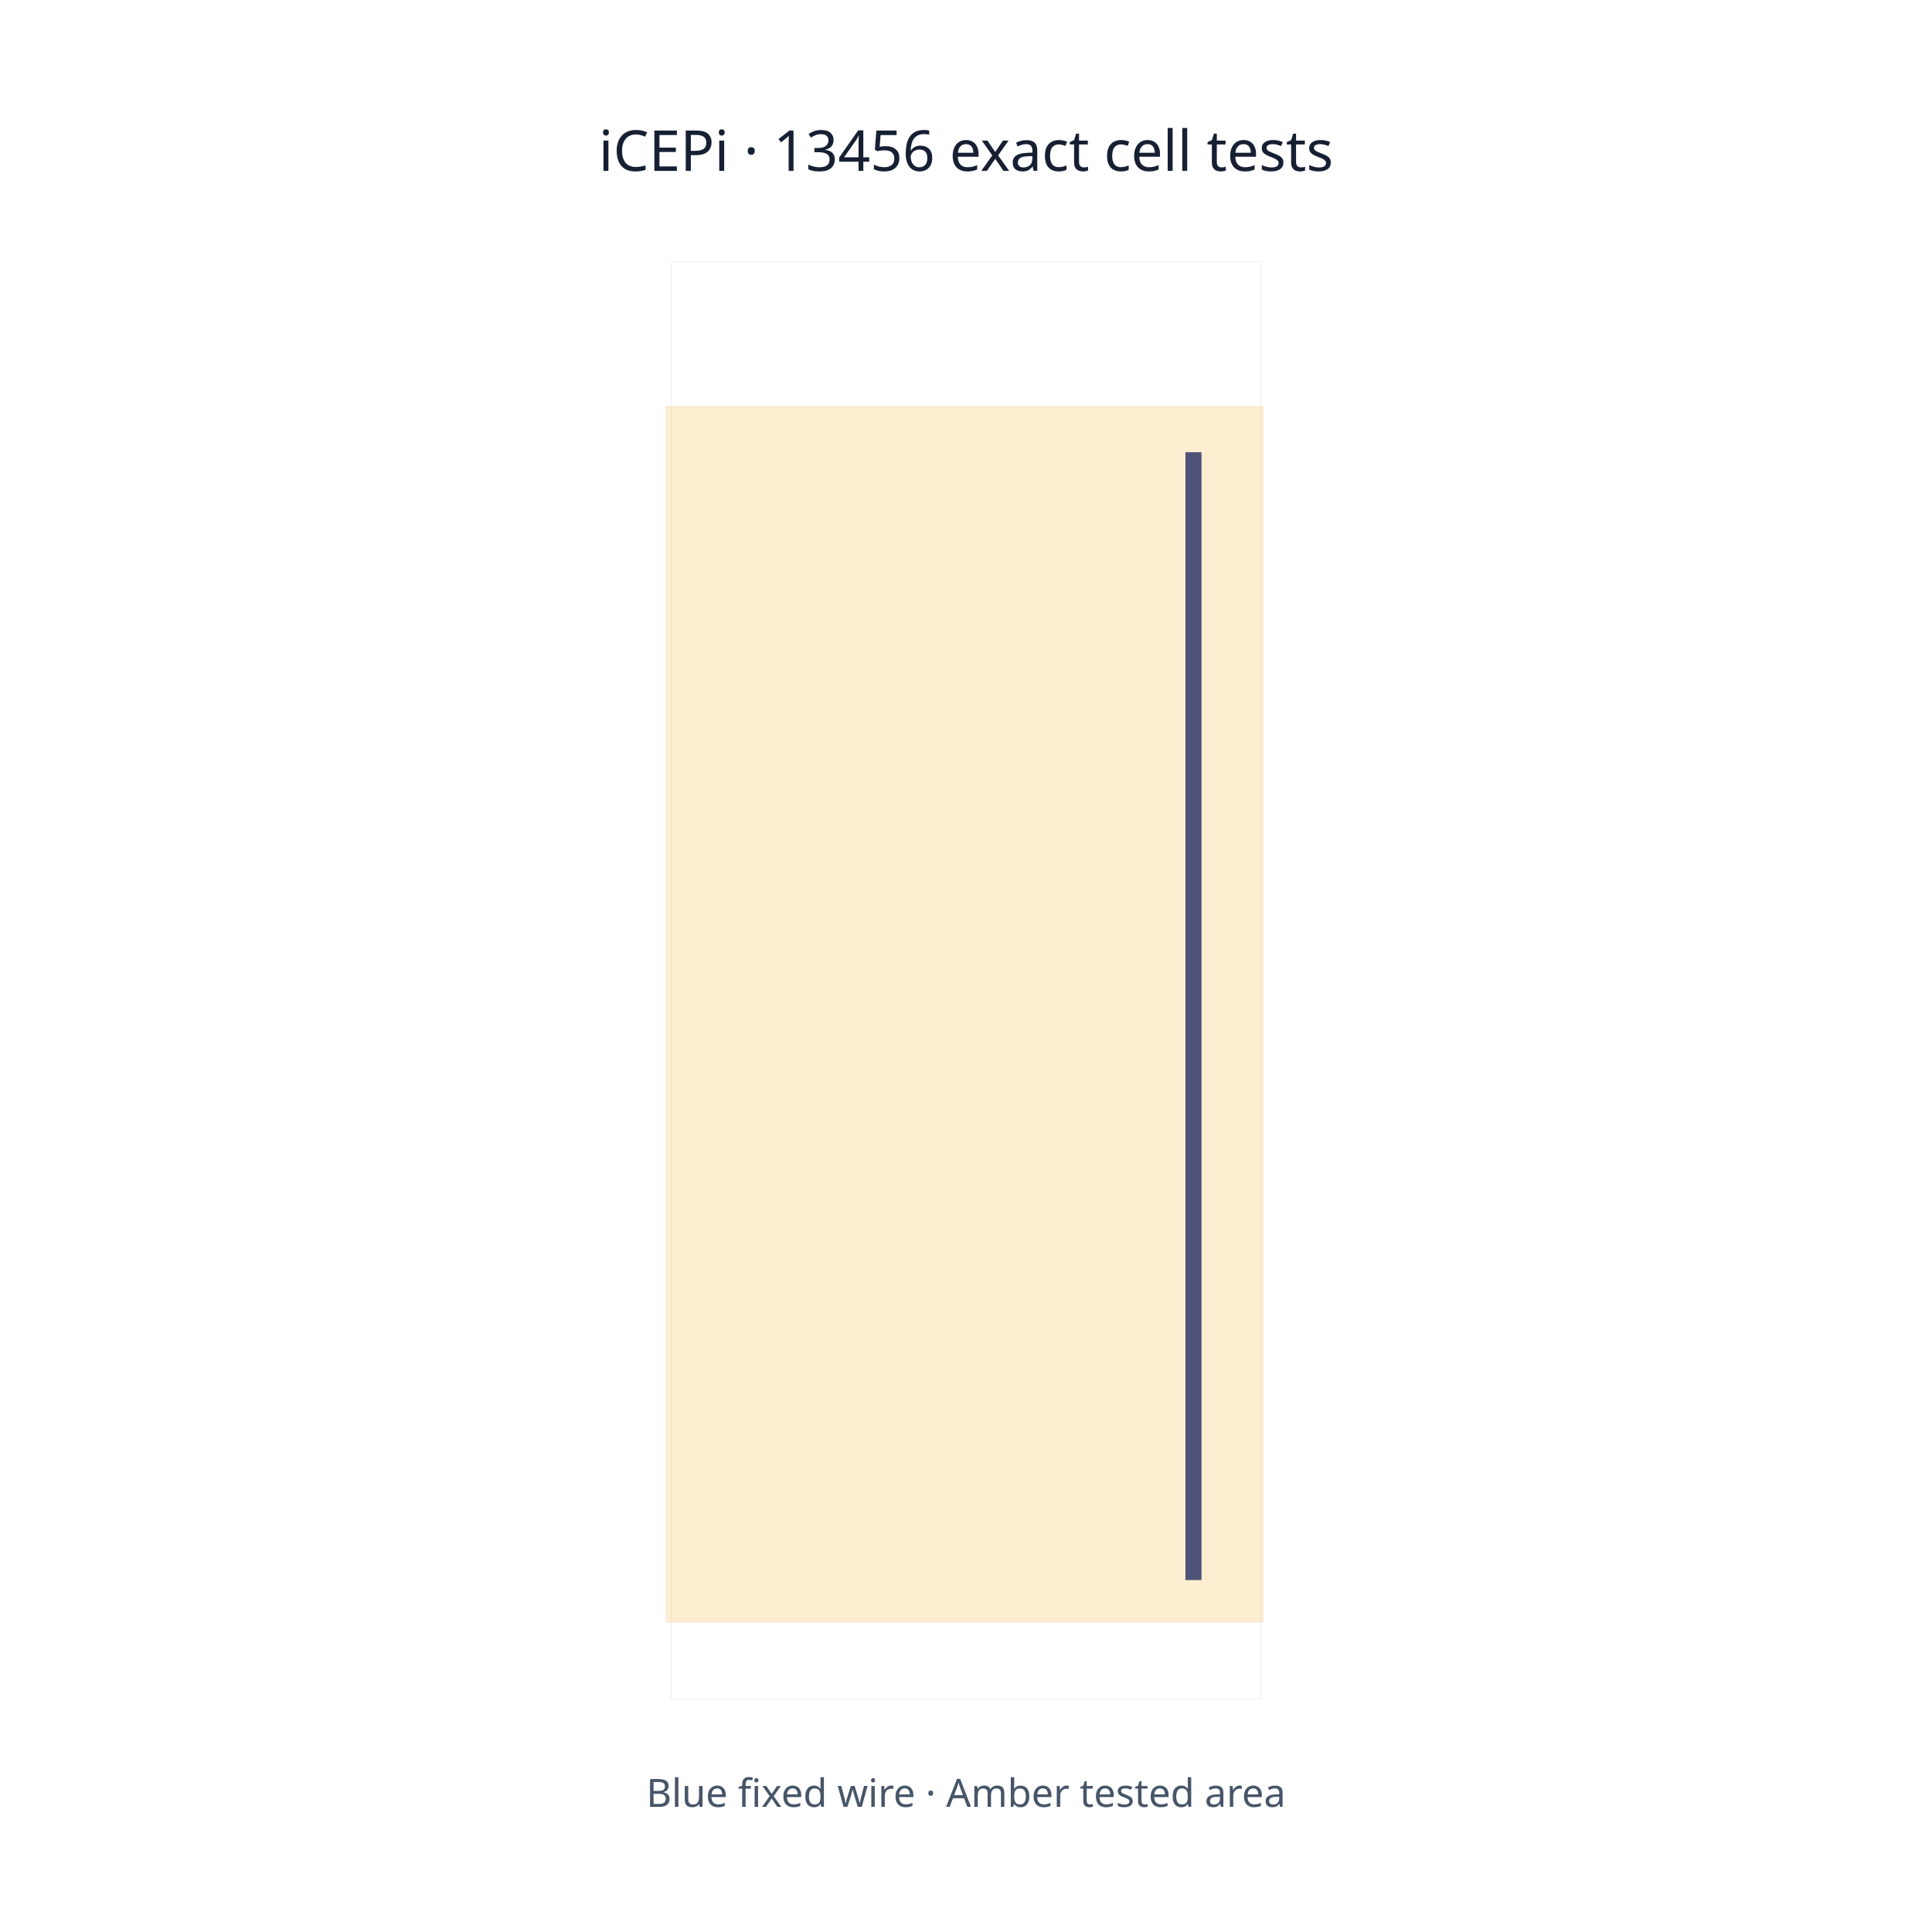
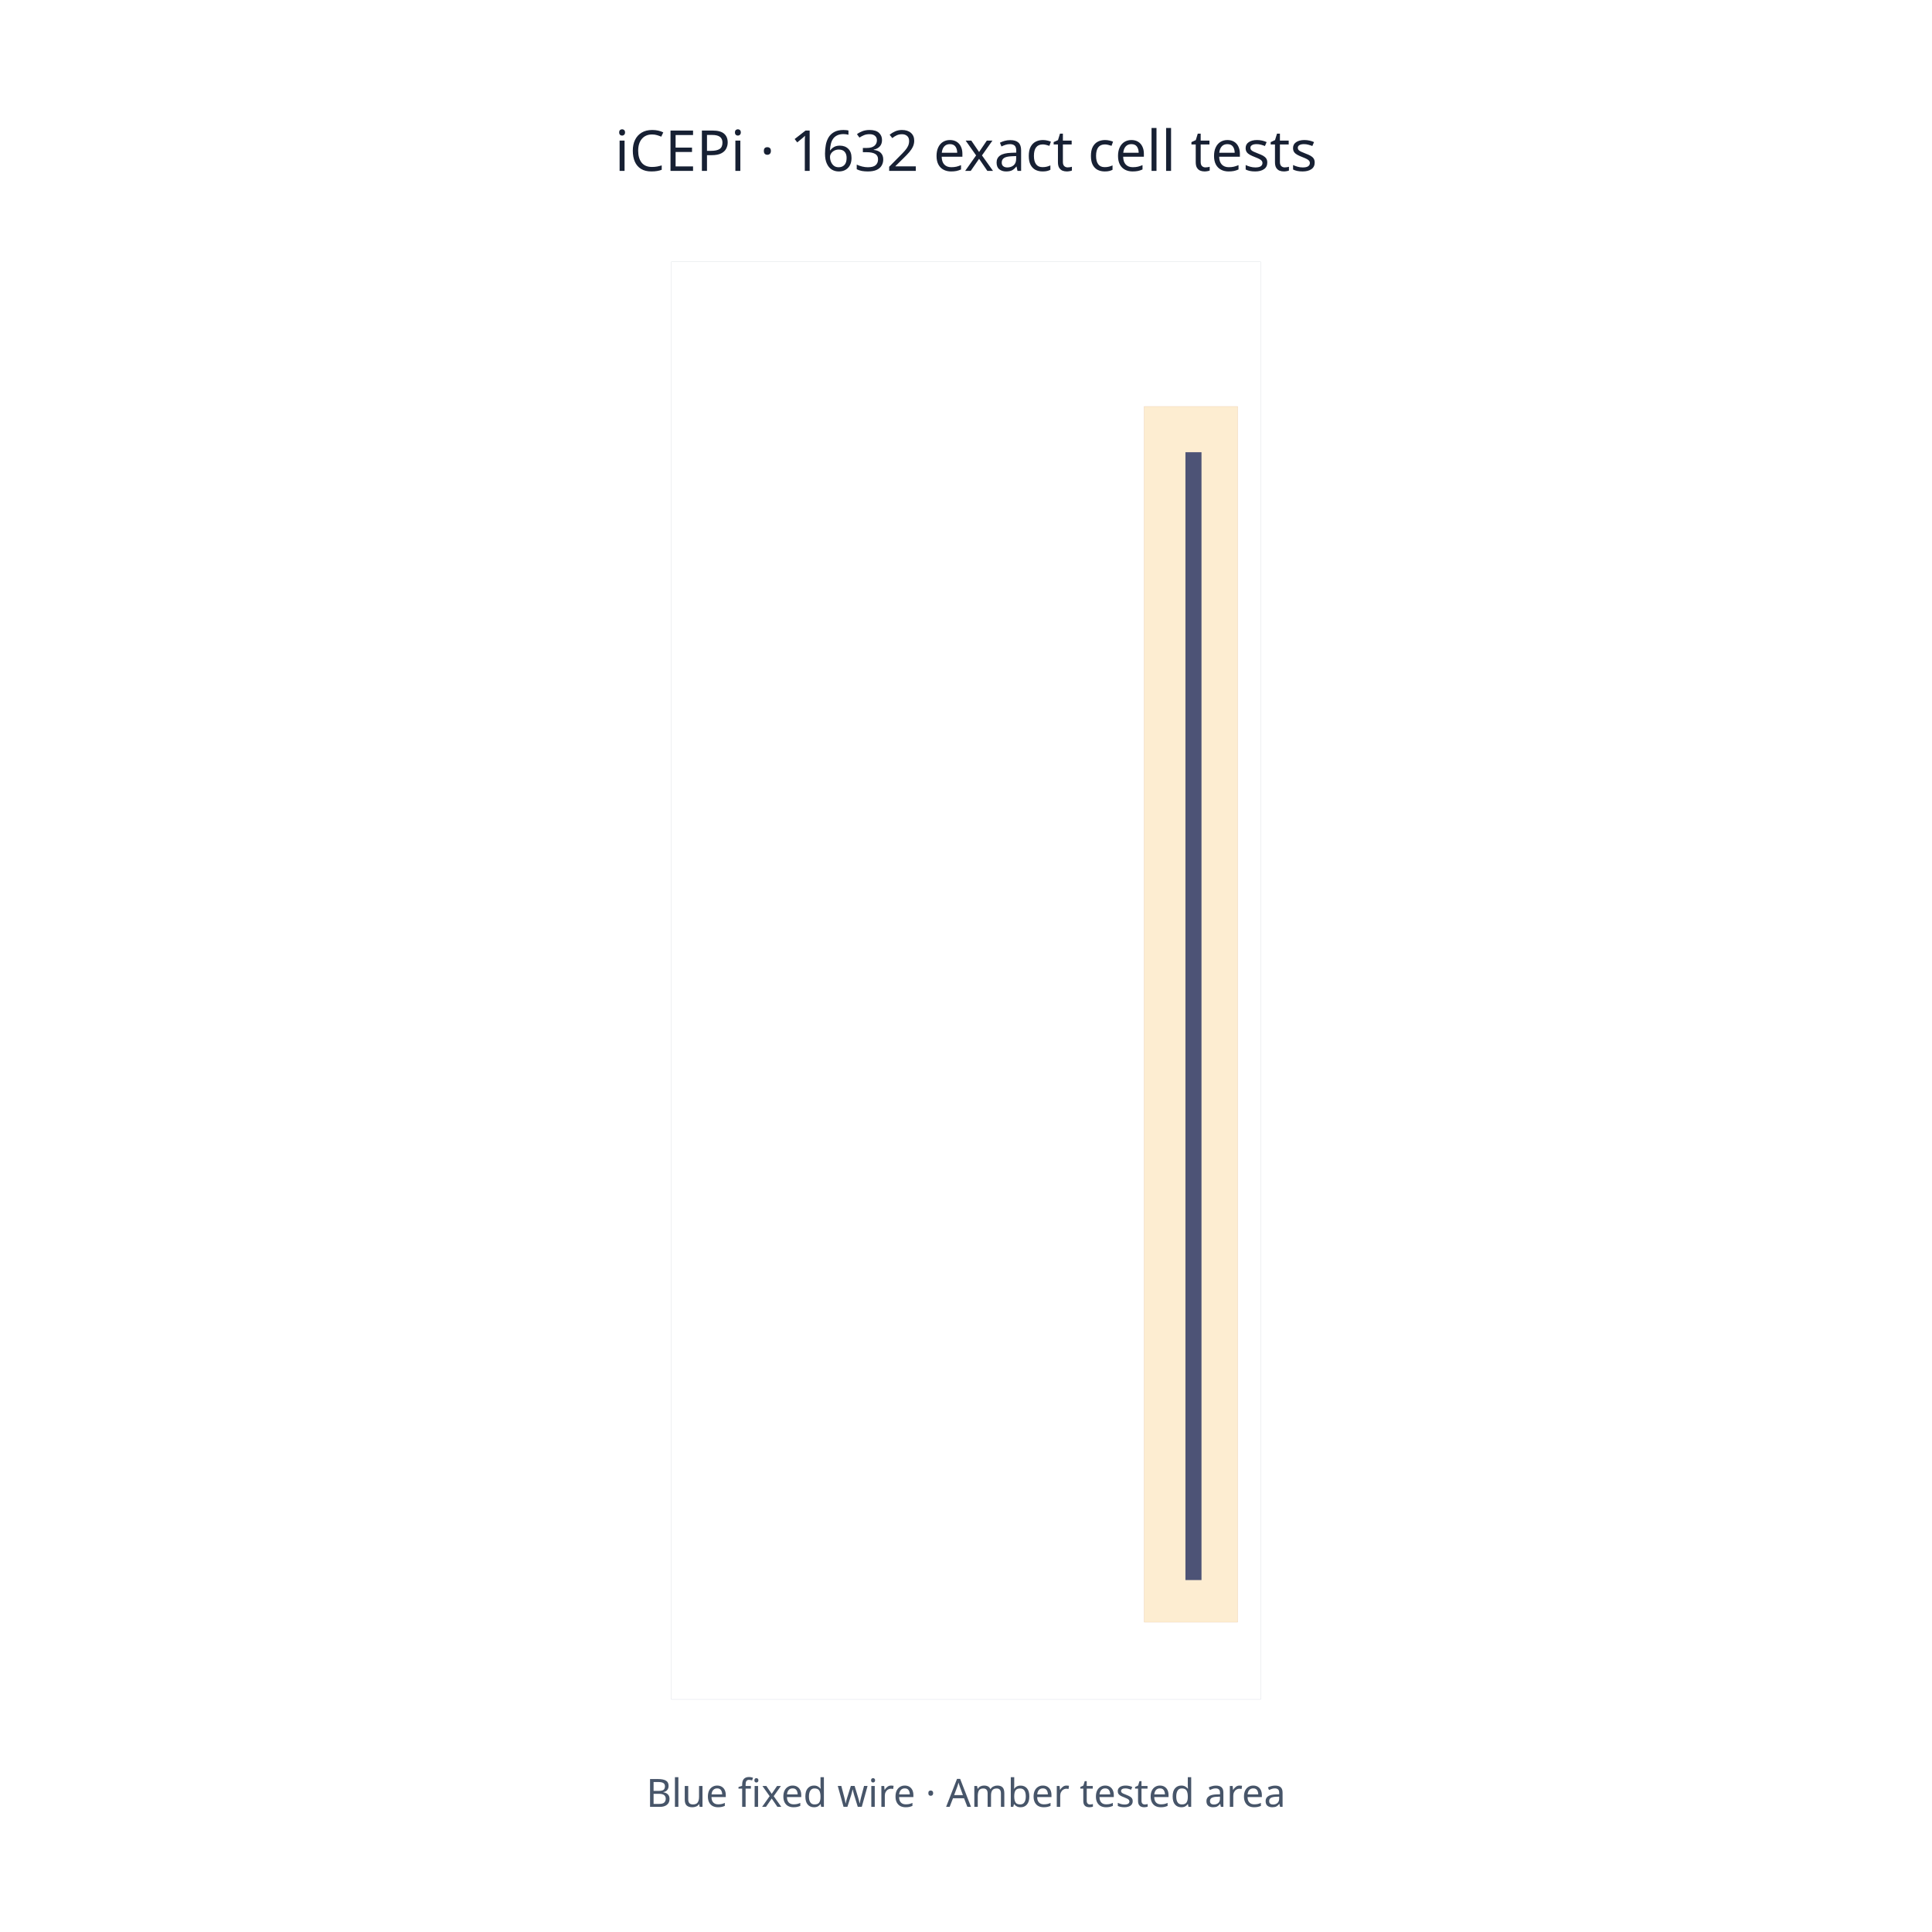
<svg xmlns="http://www.w3.org/2000/svg" width="640" height="640" viewBox="0 0 640 640">
  <rect width="100%" height="100%" fill="white" />
  <g>
    <polyline data-points="13.725000000000001,5.225 13.725000000000001,16.214999999999996" data-type="line" data-label="source_net_31_fixed_7_2" points="395.352,523.416 395.352,149.802" fill="none" stroke="#1e3a8a" stroke-width="5.32" />
  </g>
  <g>
    <rect data-type="rect" data-label="" data-x="11.508500000000007" data-y="11.06607169364501" x="222.381" y="86.744" width="195.238" height="476.2" fill="none" stroke="#64748b" stroke-width="0.029" />
  </g>
  <g>
-     <rect data-type="rect" data-label="Bounds of cells tested for this fixed wire" data-x="11.494070351758804" data-y="10.73790791823934" x="220.66" y="134.652" width="197.699" height="402.698" fill="rgba(245, 174, 49, 0.22)" stroke="#b45309" stroke-width="0.029" />
+     <rect data-type="rect" data-label="Bounds of cells tested for this fixed wire" data-x="13.700034470598615" data-y="10.73790791823934" x="379.012" y="134.652" width="30.982" height="402.698" fill="rgba(245, 174, 49, 0.22)" stroke="#b45309" stroke-width="0.029" />
  </g>
-   <text data-type="text" data-label="iCEPi · 13456 exact cell tests" data-x="11.508500000000007" data-y="19.16987814014548" x="320" y="49.349" fill="#172033" font-size="18.698" font-family="sans-serif" text-anchor="middle" dominant-baseline="central">iCEPi · 13456 exact cell tests</text>
+   <text data-type="text" data-label="iCEPi · 1632 exact cell tests" data-x="11.508500000000007" data-y="19.16987814014548" x="320" y="49.349" fill="#172033" font-size="18.698" font-family="sans-serif" text-anchor="middle" dominant-baseline="central">iCEPi · 1632 exact cell tests</text>
  <text data-type="text" data-label="Blue fixed wire   ·   Amber tested area" data-x="11.508500000000007" data-y="3.1622652471445405" x="320" y="593.541" fill="#475569" font-size="12.918" font-family="sans-serif" text-anchor="middle" dominant-baseline="central">Blue fixed wire   ·   Amber tested area</text>
  <g id="crosshair" style="display: none">
    <line id="crosshair-h" y1="0" y2="640" stroke="#666" stroke-width="0.5" />
    <line id="crosshair-v" x1="0" x2="640" stroke="#666" stroke-width="0.5" />
    <text id="coordinates" font-family="monospace" font-size="12" fill="#666" />
  </g>
</svg>
